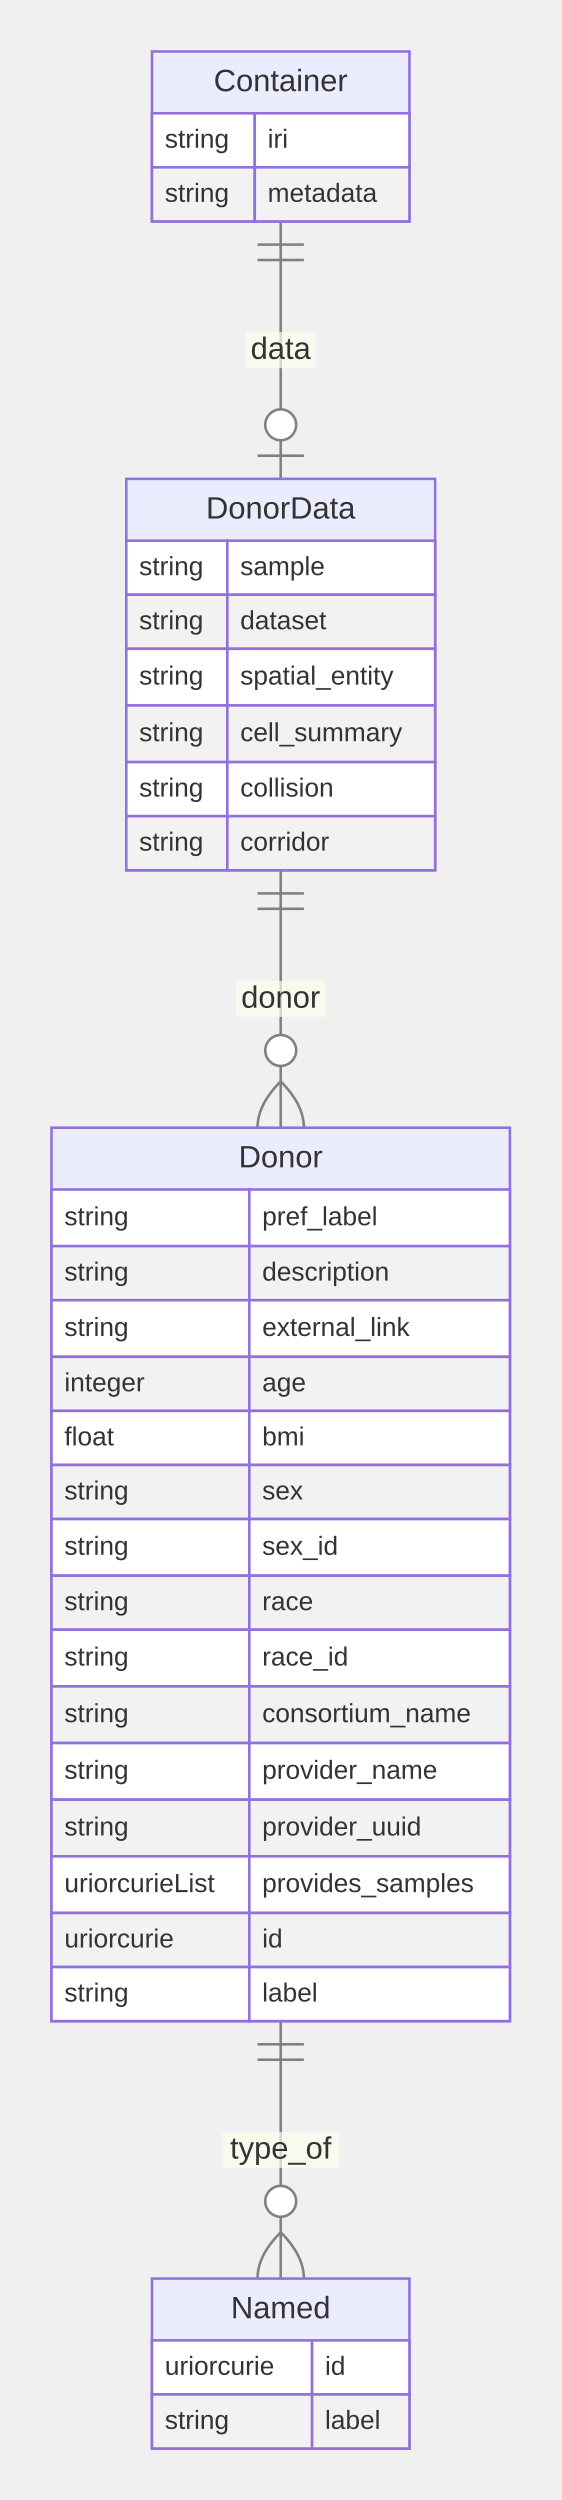
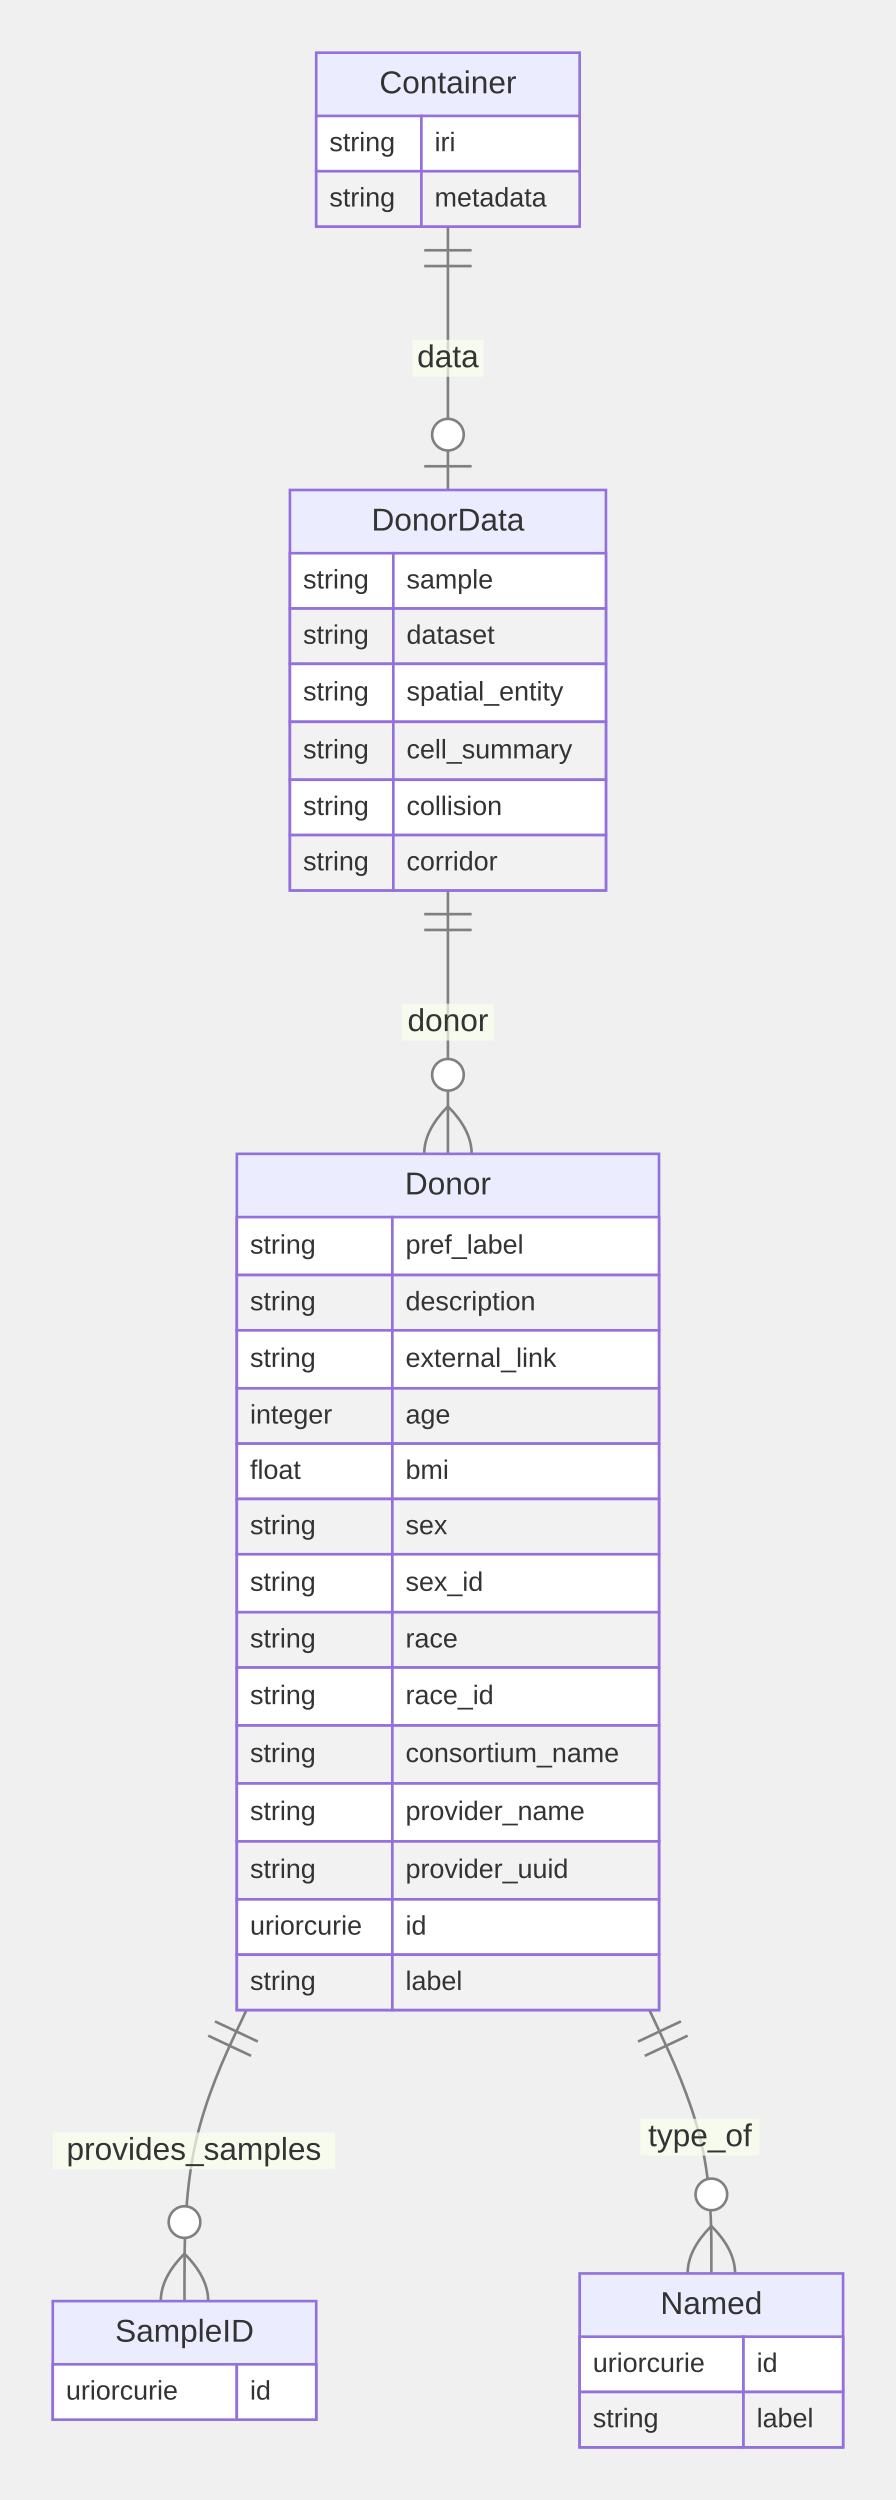
- <svg xmlns="http://www.w3.org/2000/svg" aria-roledescription="er" role="graphics-document document" viewBox="0 0 218.05 971" style="max-width: 218.05px; background-color: white;" width="100%" id="my-svg">
+ <svg xmlns="http://www.w3.org/2000/svg" aria-roledescription="er" role="graphics-document document" viewBox="-0.034 0 340.034 949" style="max-width: 340.034px; background-color: white;" width="100%" id="my-svg">
  <style>#my-svg{font-family:"trebuchet ms",verdana,arial,sans-serif;font-size:16px;fill:#333;}#my-svg .error-icon{fill:#552222;}#my-svg .error-text{fill:#552222;stroke:#552222;}#my-svg .edge-thickness-normal{stroke-width:1px;}#my-svg .edge-thickness-thick{stroke-width:3.5px;}#my-svg .edge-pattern-solid{stroke-dasharray:0;}#my-svg .edge-thickness-invisible{stroke-width:0;fill:none;}#my-svg .edge-pattern-dashed{stroke-dasharray:3;}#my-svg .edge-pattern-dotted{stroke-dasharray:2;}#my-svg .marker{fill:#333333;stroke:#333333;}#my-svg .marker.cross{stroke:#333333;}#my-svg svg{font-family:"trebuchet ms",verdana,arial,sans-serif;font-size:16px;}#my-svg p{margin:0;}#my-svg .entityBox{fill:#ECECFF;stroke:#9370DB;}#my-svg .attributeBoxOdd{fill:#ffffff;stroke:#9370DB;}#my-svg .attributeBoxEven{fill:#f2f2f2;stroke:#9370DB;}#my-svg .relationshipLabelBox{fill:hsl(80, 100%, 96.275%);opacity:0.7;background-color:hsl(80, 100%, 96.275%);}#my-svg .relationshipLabelBox rect{opacity:0.5;}#my-svg .relationshipLine{stroke:#333333;}#my-svg .entityTitleText{text-anchor:middle;font-size:18px;fill:#333;}#my-svg #MD_PARENT_START{fill:#f5f5f5!important;stroke:#333333!important;stroke-width:1;}#my-svg #MD_PARENT_END{fill:#f5f5f5!important;stroke:#333333!important;stroke-width:1;}#my-svg :root{--mermaid-font-family:"trebuchet ms",verdana,arial,sans-serif;}</style>
  <g />
  <defs>
    <marker orient="auto" markerHeight="240" markerWidth="190" refY="7" refX="0" id="MD_PARENT_START">
      <path d="M 18,7 L9,13 L1,7 L9,1 Z" />
    </marker>
  </defs>
  <defs>
    <marker orient="auto" markerHeight="28" markerWidth="20" refY="7" refX="19" id="MD_PARENT_END">
      <path d="M 18,7 L9,13 L1,7 L9,1 Z" />
    </marker>
  </defs>
  <defs>
    <marker orient="auto" markerHeight="18" markerWidth="18" refY="9" refX="0" id="ONLY_ONE_START">
      <path d="M9,0 L9,18 M15,0 L15,18" fill="none" stroke="gray" />
    </marker>
  </defs>
  <defs>
    <marker orient="auto" markerHeight="18" markerWidth="18" refY="9" refX="18" id="ONLY_ONE_END">
      <path d="M3,0 L3,18 M9,0 L9,18" fill="none" stroke="gray" />
    </marker>
  </defs>
  <defs>
    <marker orient="auto" markerHeight="18" markerWidth="30" refY="9" refX="0" id="ZERO_OR_ONE_START">
      <circle r="6" cy="9" cx="21" fill="white" stroke="gray" />
      <path d="M9,0 L9,18" fill="none" stroke="gray" />
    </marker>
  </defs>
  <defs>
    <marker orient="auto" markerHeight="18" markerWidth="30" refY="9" refX="30" id="ZERO_OR_ONE_END">
      <circle r="6" cy="9" cx="9" fill="white" stroke="gray" />
      <path d="M21,0 L21,18" fill="none" stroke="gray" />
    </marker>
  </defs>
  <defs>
    <marker orient="auto" markerHeight="36" markerWidth="45" refY="18" refX="18" id="ONE_OR_MORE_START">
      <path d="M0,18 Q 18,0 36,18 Q 18,36 0,18 M42,9 L42,27" fill="none" stroke="gray" />
    </marker>
  </defs>
  <defs>
    <marker orient="auto" markerHeight="36" markerWidth="45" refY="18" refX="27" id="ONE_OR_MORE_END">
      <path d="M3,9 L3,27 M9,18 Q27,0 45,18 Q27,36 9,18" fill="none" stroke="gray" />
    </marker>
  </defs>
  <defs>
    <marker orient="auto" markerHeight="36" markerWidth="57" refY="18" refX="18" id="ZERO_OR_MORE_START">
      <circle r="6" cy="18" cx="48" fill="white" stroke="gray" />
      <path d="M0,18 Q18,0 36,18 Q18,36 0,18" fill="none" stroke="gray" />
    </marker>
  </defs>
  <defs>
    <marker orient="auto" markerHeight="36" markerWidth="57" refY="18" refX="39" id="ZERO_OR_MORE_END">
      <circle r="6" cy="18" cx="9" fill="white" stroke="gray" />
      <path d="M21,18 Q39,0 57,18 Q39,36 21,18" fill="none" stroke="gray" />
    </marker>
  </defs>
-   <path style="stroke: gray; fill: none;" marker-start="url(#ONLY_ONE_START)" marker-end="url(#ZERO_OR_ONE_END)" d="M109.025,86L109.025,94.333C109.025,102.667,109.025,119.333,109.025,136C109.025,152.667,109.025,169.333,109.025,177.667L109.025,186" class="er relationshipLine" />
-   <path style="stroke: gray; fill: none;" marker-start="url(#ONLY_ONE_START)" marker-end="url(#ZERO_OR_MORE_END)" d="M109.025,338L109.025,346.333C109.025,354.667,109.025,371.333,109.025,388C109.025,404.667,109.025,421.333,109.025,429.667L109.025,438" class="er relationshipLine" />
-   <path style="stroke: gray; fill: none;" marker-start="url(#ONLY_ONE_START)" marker-end="url(#ZERO_OR_MORE_END)" d="M109.025,785L109.025,793.333C109.025,801.667,109.025,818.333,109.025,835C109.025,851.667,109.025,868.333,109.025,876.667L109.025,885" class="er relationshipLine" />
-   <g transform="translate(59.02484,20 )" id="entity-Container-bc34fb32-8a75-5b81-936b-92374bf40296">
+   <path style="stroke: gray; fill: none;" marker-start="url(#ONLY_ONE_START)" marker-end="url(#ZERO_OR_ONE_END)" d="M170,86L170,94.333C170,102.667,170,119.333,170,136C170,152.667,170,169.333,170,177.667L170,186" class="er relationshipLine" />
+   <path style="stroke: gray; fill: none;" marker-start="url(#ONLY_ONE_START)" marker-end="url(#ZERO_OR_MORE_END)" d="M170,338L170,346.333C170,354.667,170,371.333,170,388C170,404.667,170,421.333,170,429.667L170,438" class="er relationshipLine" />
+   <path style="stroke: gray; fill: none;" marker-start="url(#ONLY_ONE_START)" marker-end="url(#ZERO_OR_MORE_END)" d="M93.529,763L89.608,771.333C85.686,779.667,77.843,796.333,73.922,814.75C70,833.167,70,853.333,70,863.417L70,873.5" class="er relationshipLine" />
+   <path style="stroke: gray; fill: none;" marker-start="url(#ONLY_ONE_START)" marker-end="url(#ZERO_OR_MORE_END)" d="M246.471,763L250.392,771.333C254.314,779.667,262.157,796.333,266.078,813C270,829.667,270,846.333,270,854.667L270,863" class="er relationshipLine" />
+   <g transform="translate(120,20 )" id="entity-Container-bc34fb32-8a75-5b81-936b-92374bf40296">
    <rect height="66" width="100" y="0" x="0" class="er entityBox" />
    <text style="dominant-baseline: middle; text-anchor: middle; font-size: 12px;" transform="translate(50,12)" y="0" x="0" id="text-entity-Container-bc34fb32-8a75-5b81-936b-92374bf40296" class="er entityLabel">Container</text>
    <rect height="21" width="39.93" y="24" x="0" class="er attributeBoxOdd" />
    <text style="dominant-baseline: middle; font-size: 10.2px;" transform="translate(5,34.5)" y="0" x="0" id="text-entity-Container-bc34fb32-8a75-5b81-936b-92374bf40296-attr-1-type" class="er entityLabel">string</text>
    <rect height="21" width="60.07" y="24" x="39.93" class="er attributeBoxOdd" />
    <text style="dominant-baseline: middle; font-size: 10.2px;" transform="translate(44.92969,34.5)" y="0" x="0" id="text-entity-Container-bc34fb32-8a75-5b81-936b-92374bf40296-attr-1-name" class="er entityLabel">iri</text>
    <rect height="21" width="39.93" y="45" x="0" class="er attributeBoxEven" />
    <text style="dominant-baseline: middle; font-size: 10.2px;" transform="translate(5,55.5)" y="0" x="0" id="text-entity-Container-bc34fb32-8a75-5b81-936b-92374bf40296-attr-2-type" class="er entityLabel">string</text>
    <rect height="21" width="60.07" y="45" x="39.93" class="er attributeBoxEven" />
    <text style="dominant-baseline: middle; font-size: 10.2px;" transform="translate(44.92969,55.5)" y="0" x="0" id="text-entity-Container-bc34fb32-8a75-5b81-936b-92374bf40296-attr-2-name" class="er entityLabel">metadata</text>
  </g>
-   <g transform="translate(49.04828,186 )" id="entity-DonorData-0d23467d-362f-5298-bedd-39dfe035d40c">
+   <g transform="translate(110.0234,186 )" id="entity-DonorData-0d23467d-362f-5298-bedd-39dfe035d40c">
    <rect height="152" width="119.953" y="0" x="0" class="er entityBox" />
    <text style="dominant-baseline: middle; text-anchor: middle; font-size: 12px;" transform="translate(59.97656,12)" y="0" x="0" id="text-entity-DonorData-0d23467d-362f-5298-bedd-39dfe035d40c" class="er entityLabel">DonorData</text>
    <rect height="21" width="39.25" y="24" x="0" class="er attributeBoxOdd" />
    <text style="dominant-baseline: middle; font-size: 10.2px;" transform="translate(5,34.5)" y="0" x="0" id="text-entity-DonorData-0d23467d-362f-5298-bedd-39dfe035d40c-attr-1-type" class="er entityLabel">string</text>
    <rect height="21" width="80.703" y="24" x="39.25" class="er attributeBoxOdd" />
    <text style="dominant-baseline: middle; font-size: 10.2px;" transform="translate(44.25,34.5)" y="0" x="0" id="text-entity-DonorData-0d23467d-362f-5298-bedd-39dfe035d40c-attr-1-name" class="er entityLabel">sample</text>
    <rect height="21" width="39.25" y="45" x="0" class="er attributeBoxEven" />
    <text style="dominant-baseline: middle; font-size: 10.2px;" transform="translate(5,55.5)" y="0" x="0" id="text-entity-DonorData-0d23467d-362f-5298-bedd-39dfe035d40c-attr-2-type" class="er entityLabel">string</text>
    <rect height="21" width="80.703" y="45" x="39.25" class="er attributeBoxEven" />
    <text style="dominant-baseline: middle; font-size: 10.2px;" transform="translate(44.25,55.5)" y="0" x="0" id="text-entity-DonorData-0d23467d-362f-5298-bedd-39dfe035d40c-attr-2-name" class="er entityLabel">dataset</text>
    <rect height="22" width="39.25" y="66" x="0" class="er attributeBoxOdd" />
    <text style="dominant-baseline: middle; font-size: 10.2px;" transform="translate(5,77)" y="0" x="0" id="text-entity-DonorData-0d23467d-362f-5298-bedd-39dfe035d40c-attr-3-type" class="er entityLabel">string</text>
    <rect height="22" width="80.703" y="66" x="39.25" class="er attributeBoxOdd" />
    <text style="dominant-baseline: middle; font-size: 10.2px;" transform="translate(44.25,77)" y="0" x="0" id="text-entity-DonorData-0d23467d-362f-5298-bedd-39dfe035d40c-attr-3-name" class="er entityLabel">spatial_entity</text>
    <rect height="22" width="39.25" y="88" x="0" class="er attributeBoxEven" />
    <text style="dominant-baseline: middle; font-size: 10.2px;" transform="translate(5,99)" y="0" x="0" id="text-entity-DonorData-0d23467d-362f-5298-bedd-39dfe035d40c-attr-4-type" class="er entityLabel">string</text>
    <rect height="22" width="80.703" y="88" x="39.25" class="er attributeBoxEven" />
    <text style="dominant-baseline: middle; font-size: 10.2px;" transform="translate(44.25,99)" y="0" x="0" id="text-entity-DonorData-0d23467d-362f-5298-bedd-39dfe035d40c-attr-4-name" class="er entityLabel">cell_summary</text>
    <rect height="21" width="39.25" y="110" x="0" class="er attributeBoxOdd" />
    <text style="dominant-baseline: middle; font-size: 10.2px;" transform="translate(5,120.5)" y="0" x="0" id="text-entity-DonorData-0d23467d-362f-5298-bedd-39dfe035d40c-attr-5-type" class="er entityLabel">string</text>
    <rect height="21" width="80.703" y="110" x="39.25" class="er attributeBoxOdd" />
    <text style="dominant-baseline: middle; font-size: 10.2px;" transform="translate(44.25,120.5)" y="0" x="0" id="text-entity-DonorData-0d23467d-362f-5298-bedd-39dfe035d40c-attr-5-name" class="er entityLabel">collision</text>
    <rect height="21" width="39.25" y="131" x="0" class="er attributeBoxEven" />
    <text style="dominant-baseline: middle; font-size: 10.2px;" transform="translate(5,141.5)" y="0" x="0" id="text-entity-DonorData-0d23467d-362f-5298-bedd-39dfe035d40c-attr-6-type" class="er entityLabel">string</text>
    <rect height="21" width="80.703" y="131" x="39.25" class="er attributeBoxEven" />
    <text style="dominant-baseline: middle; font-size: 10.2px;" transform="translate(44.25,141.5)" y="0" x="0" id="text-entity-DonorData-0d23467d-362f-5298-bedd-39dfe035d40c-attr-6-name" class="er entityLabel">corridor</text>
  </g>
-   <g transform="translate(20,438 )" id="entity-Donor-154b7bca-042d-506b-8666-2d01b6e0a138">
-     <rect height="347" width="178.05" y="0" x="0" class="er entityBox" />
-     <text style="dominant-baseline: middle; text-anchor: middle; font-size: 12px;" transform="translate(89.02484,12)" y="0" x="0" id="text-entity-Donor-154b7bca-042d-506b-8666-2d01b6e0a138" class="er entityLabel">Donor</text>
-     <rect height="22" width="76.831" y="24" x="0" class="er attributeBoxOdd" />
+   <g transform="translate(89.875,438 )" id="entity-Donor-154b7bca-042d-506b-8666-2d01b6e0a138">
+     <rect height="325" width="160.25" y="0" x="0" class="er entityBox" />
+     <text style="dominant-baseline: middle; text-anchor: middle; font-size: 12px;" transform="translate(80.125,12)" y="0" x="0" id="text-entity-Donor-154b7bca-042d-506b-8666-2d01b6e0a138" class="er entityLabel">Donor</text>
+     <rect height="22" width="59.031" y="24" x="0" class="er attributeBoxOdd" />
    <text style="dominant-baseline: middle; font-size: 10.2px;" transform="translate(5,35)" y="0" x="0" id="text-entity-Donor-154b7bca-042d-506b-8666-2d01b6e0a138-attr-1-type" class="er entityLabel">string</text>
-     <rect height="22" width="101.219" y="24" x="76.831" class="er attributeBoxOdd" />
-     <text style="dominant-baseline: middle; font-size: 10.2px;" transform="translate(81.83093,35)" y="0" x="0" id="text-entity-Donor-154b7bca-042d-506b-8666-2d01b6e0a138-attr-1-name" class="er entityLabel">pref_label</text>
-     <rect height="21" width="76.831" y="46" x="0" class="er attributeBoxEven" />
+     <rect height="22" width="101.219" y="24" x="59.031" class="er attributeBoxOdd" />
+     <text style="dominant-baseline: middle; font-size: 10.2px;" transform="translate(64.03125,35)" y="0" x="0" id="text-entity-Donor-154b7bca-042d-506b-8666-2d01b6e0a138-attr-1-name" class="er entityLabel">pref_label</text>
+     <rect height="21" width="59.031" y="46" x="0" class="er attributeBoxEven" />
    <text style="dominant-baseline: middle; font-size: 10.2px;" transform="translate(5,56.5)" y="0" x="0" id="text-entity-Donor-154b7bca-042d-506b-8666-2d01b6e0a138-attr-2-type" class="er entityLabel">string</text>
-     <rect height="21" width="101.219" y="46" x="76.831" class="er attributeBoxEven" />
-     <text style="dominant-baseline: middle; font-size: 10.2px;" transform="translate(81.83093,56.5)" y="0" x="0" id="text-entity-Donor-154b7bca-042d-506b-8666-2d01b6e0a138-attr-2-name" class="er entityLabel">description</text>
-     <rect height="22" width="76.831" y="67" x="0" class="er attributeBoxOdd" />
+     <rect height="21" width="101.219" y="46" x="59.031" class="er attributeBoxEven" />
+     <text style="dominant-baseline: middle; font-size: 10.2px;" transform="translate(64.03125,56.5)" y="0" x="0" id="text-entity-Donor-154b7bca-042d-506b-8666-2d01b6e0a138-attr-2-name" class="er entityLabel">description</text>
+     <rect height="22" width="59.031" y="67" x="0" class="er attributeBoxOdd" />
    <text style="dominant-baseline: middle; font-size: 10.2px;" transform="translate(5,78)" y="0" x="0" id="text-entity-Donor-154b7bca-042d-506b-8666-2d01b6e0a138-attr-3-type" class="er entityLabel">string</text>
-     <rect height="22" width="101.219" y="67" x="76.831" class="er attributeBoxOdd" />
-     <text style="dominant-baseline: middle; font-size: 10.2px;" transform="translate(81.83093,78)" y="0" x="0" id="text-entity-Donor-154b7bca-042d-506b-8666-2d01b6e0a138-attr-3-name" class="er entityLabel">external_link</text>
-     <rect height="21" width="76.831" y="89" x="0" class="er attributeBoxEven" />
+     <rect height="22" width="101.219" y="67" x="59.031" class="er attributeBoxOdd" />
+     <text style="dominant-baseline: middle; font-size: 10.2px;" transform="translate(64.03125,78)" y="0" x="0" id="text-entity-Donor-154b7bca-042d-506b-8666-2d01b6e0a138-attr-3-name" class="er entityLabel">external_link</text>
+     <rect height="21" width="59.031" y="89" x="0" class="er attributeBoxEven" />
    <text style="dominant-baseline: middle; font-size: 10.2px;" transform="translate(5,99.5)" y="0" x="0" id="text-entity-Donor-154b7bca-042d-506b-8666-2d01b6e0a138-attr-4-type" class="er entityLabel">integer</text>
-     <rect height="21" width="101.219" y="89" x="76.831" class="er attributeBoxEven" />
-     <text style="dominant-baseline: middle; font-size: 10.2px;" transform="translate(81.83093,99.5)" y="0" x="0" id="text-entity-Donor-154b7bca-042d-506b-8666-2d01b6e0a138-attr-4-name" class="er entityLabel">age</text>
-     <rect height="21" width="76.831" y="110" x="0" class="er attributeBoxOdd" />
+     <rect height="21" width="101.219" y="89" x="59.031" class="er attributeBoxEven" />
+     <text style="dominant-baseline: middle; font-size: 10.2px;" transform="translate(64.03125,99.5)" y="0" x="0" id="text-entity-Donor-154b7bca-042d-506b-8666-2d01b6e0a138-attr-4-name" class="er entityLabel">age</text>
+     <rect height="21" width="59.031" y="110" x="0" class="er attributeBoxOdd" />
    <text style="dominant-baseline: middle; font-size: 10.2px;" transform="translate(5,120.5)" y="0" x="0" id="text-entity-Donor-154b7bca-042d-506b-8666-2d01b6e0a138-attr-5-type" class="er entityLabel">float</text>
-     <rect height="21" width="101.219" y="110" x="76.831" class="er attributeBoxOdd" />
-     <text style="dominant-baseline: middle; font-size: 10.2px;" transform="translate(81.83093,120.5)" y="0" x="0" id="text-entity-Donor-154b7bca-042d-506b-8666-2d01b6e0a138-attr-5-name" class="er entityLabel">bmi</text>
-     <rect height="21" width="76.831" y="131" x="0" class="er attributeBoxEven" />
+     <rect height="21" width="101.219" y="110" x="59.031" class="er attributeBoxOdd" />
+     <text style="dominant-baseline: middle; font-size: 10.2px;" transform="translate(64.03125,120.5)" y="0" x="0" id="text-entity-Donor-154b7bca-042d-506b-8666-2d01b6e0a138-attr-5-name" class="er entityLabel">bmi</text>
+     <rect height="21" width="59.031" y="131" x="0" class="er attributeBoxEven" />
    <text style="dominant-baseline: middle; font-size: 10.2px;" transform="translate(5,141.5)" y="0" x="0" id="text-entity-Donor-154b7bca-042d-506b-8666-2d01b6e0a138-attr-6-type" class="er entityLabel">string</text>
-     <rect height="21" width="101.219" y="131" x="76.831" class="er attributeBoxEven" />
-     <text style="dominant-baseline: middle; font-size: 10.2px;" transform="translate(81.83093,141.5)" y="0" x="0" id="text-entity-Donor-154b7bca-042d-506b-8666-2d01b6e0a138-attr-6-name" class="er entityLabel">sex</text>
-     <rect height="22" width="76.831" y="152" x="0" class="er attributeBoxOdd" />
+     <rect height="21" width="101.219" y="131" x="59.031" class="er attributeBoxEven" />
+     <text style="dominant-baseline: middle; font-size: 10.2px;" transform="translate(64.03125,141.5)" y="0" x="0" id="text-entity-Donor-154b7bca-042d-506b-8666-2d01b6e0a138-attr-6-name" class="er entityLabel">sex</text>
+     <rect height="22" width="59.031" y="152" x="0" class="er attributeBoxOdd" />
    <text style="dominant-baseline: middle; font-size: 10.2px;" transform="translate(5,163)" y="0" x="0" id="text-entity-Donor-154b7bca-042d-506b-8666-2d01b6e0a138-attr-7-type" class="er entityLabel">string</text>
-     <rect height="22" width="101.219" y="152" x="76.831" class="er attributeBoxOdd" />
-     <text style="dominant-baseline: middle; font-size: 10.2px;" transform="translate(81.83093,163)" y="0" x="0" id="text-entity-Donor-154b7bca-042d-506b-8666-2d01b6e0a138-attr-7-name" class="er entityLabel">sex_id</text>
-     <rect height="21" width="76.831" y="174" x="0" class="er attributeBoxEven" />
+     <rect height="22" width="101.219" y="152" x="59.031" class="er attributeBoxOdd" />
+     <text style="dominant-baseline: middle; font-size: 10.2px;" transform="translate(64.03125,163)" y="0" x="0" id="text-entity-Donor-154b7bca-042d-506b-8666-2d01b6e0a138-attr-7-name" class="er entityLabel">sex_id</text>
+     <rect height="21" width="59.031" y="174" x="0" class="er attributeBoxEven" />
    <text style="dominant-baseline: middle; font-size: 10.2px;" transform="translate(5,184.5)" y="0" x="0" id="text-entity-Donor-154b7bca-042d-506b-8666-2d01b6e0a138-attr-8-type" class="er entityLabel">string</text>
-     <rect height="21" width="101.219" y="174" x="76.831" class="er attributeBoxEven" />
-     <text style="dominant-baseline: middle; font-size: 10.2px;" transform="translate(81.83093,184.5)" y="0" x="0" id="text-entity-Donor-154b7bca-042d-506b-8666-2d01b6e0a138-attr-8-name" class="er entityLabel">race</text>
-     <rect height="22" width="76.831" y="195" x="0" class="er attributeBoxOdd" />
+     <rect height="21" width="101.219" y="174" x="59.031" class="er attributeBoxEven" />
+     <text style="dominant-baseline: middle; font-size: 10.2px;" transform="translate(64.03125,184.5)" y="0" x="0" id="text-entity-Donor-154b7bca-042d-506b-8666-2d01b6e0a138-attr-8-name" class="er entityLabel">race</text>
+     <rect height="22" width="59.031" y="195" x="0" class="er attributeBoxOdd" />
    <text style="dominant-baseline: middle; font-size: 10.2px;" transform="translate(5,206)" y="0" x="0" id="text-entity-Donor-154b7bca-042d-506b-8666-2d01b6e0a138-attr-9-type" class="er entityLabel">string</text>
-     <rect height="22" width="101.219" y="195" x="76.831" class="er attributeBoxOdd" />
-     <text style="dominant-baseline: middle; font-size: 10.2px;" transform="translate(81.83093,206)" y="0" x="0" id="text-entity-Donor-154b7bca-042d-506b-8666-2d01b6e0a138-attr-9-name" class="er entityLabel">race_id</text>
-     <rect height="22" width="76.831" y="217" x="0" class="er attributeBoxEven" />
+     <rect height="22" width="101.219" y="195" x="59.031" class="er attributeBoxOdd" />
+     <text style="dominant-baseline: middle; font-size: 10.2px;" transform="translate(64.03125,206)" y="0" x="0" id="text-entity-Donor-154b7bca-042d-506b-8666-2d01b6e0a138-attr-9-name" class="er entityLabel">race_id</text>
+     <rect height="22" width="59.031" y="217" x="0" class="er attributeBoxEven" />
    <text style="dominant-baseline: middle; font-size: 10.2px;" transform="translate(5,228)" y="0" x="0" id="text-entity-Donor-154b7bca-042d-506b-8666-2d01b6e0a138-attr-10-type" class="er entityLabel">string</text>
-     <rect height="22" width="101.219" y="217" x="76.831" class="er attributeBoxEven" />
-     <text style="dominant-baseline: middle; font-size: 10.2px;" transform="translate(81.83093,228)" y="0" x="0" id="text-entity-Donor-154b7bca-042d-506b-8666-2d01b6e0a138-attr-10-name" class="er entityLabel">consortium_name</text>
-     <rect height="22" width="76.831" y="239" x="0" class="er attributeBoxOdd" />
+     <rect height="22" width="101.219" y="217" x="59.031" class="er attributeBoxEven" />
+     <text style="dominant-baseline: middle; font-size: 10.2px;" transform="translate(64.03125,228)" y="0" x="0" id="text-entity-Donor-154b7bca-042d-506b-8666-2d01b6e0a138-attr-10-name" class="er entityLabel">consortium_name</text>
+     <rect height="22" width="59.031" y="239" x="0" class="er attributeBoxOdd" />
    <text style="dominant-baseline: middle; font-size: 10.2px;" transform="translate(5,250)" y="0" x="0" id="text-entity-Donor-154b7bca-042d-506b-8666-2d01b6e0a138-attr-11-type" class="er entityLabel">string</text>
-     <rect height="22" width="101.219" y="239" x="76.831" class="er attributeBoxOdd" />
-     <text style="dominant-baseline: middle; font-size: 10.2px;" transform="translate(81.83093,250)" y="0" x="0" id="text-entity-Donor-154b7bca-042d-506b-8666-2d01b6e0a138-attr-11-name" class="er entityLabel">provider_name</text>
-     <rect height="22" width="76.831" y="261" x="0" class="er attributeBoxEven" />
+     <rect height="22" width="101.219" y="239" x="59.031" class="er attributeBoxOdd" />
+     <text style="dominant-baseline: middle; font-size: 10.2px;" transform="translate(64.03125,250)" y="0" x="0" id="text-entity-Donor-154b7bca-042d-506b-8666-2d01b6e0a138-attr-11-name" class="er entityLabel">provider_name</text>
+     <rect height="22" width="59.031" y="261" x="0" class="er attributeBoxEven" />
    <text style="dominant-baseline: middle; font-size: 10.2px;" transform="translate(5,272)" y="0" x="0" id="text-entity-Donor-154b7bca-042d-506b-8666-2d01b6e0a138-attr-12-type" class="er entityLabel">string</text>
-     <rect height="22" width="101.219" y="261" x="76.831" class="er attributeBoxEven" />
-     <text style="dominant-baseline: middle; font-size: 10.2px;" transform="translate(81.83093,272)" y="0" x="0" id="text-entity-Donor-154b7bca-042d-506b-8666-2d01b6e0a138-attr-12-name" class="er entityLabel">provider_uuid</text>
-     <rect height="22" width="76.831" y="283" x="0" class="er attributeBoxOdd" />
-     <text style="dominant-baseline: middle; font-size: 10.2px;" transform="translate(5,294)" y="0" x="0" id="text-entity-Donor-154b7bca-042d-506b-8666-2d01b6e0a138-attr-13-type" class="er entityLabel">uriorcurieList</text>
-     <rect height="22" width="101.219" y="283" x="76.831" class="er attributeBoxOdd" />
-     <text style="dominant-baseline: middle; font-size: 10.2px;" transform="translate(81.83093,294)" y="0" x="0" id="text-entity-Donor-154b7bca-042d-506b-8666-2d01b6e0a138-attr-13-name" class="er entityLabel">provides_samples</text>
-     <rect height="21" width="76.831" y="305" x="0" class="er attributeBoxEven" />
-     <text style="dominant-baseline: middle; font-size: 10.2px;" transform="translate(5,315.5)" y="0" x="0" id="text-entity-Donor-154b7bca-042d-506b-8666-2d01b6e0a138-attr-14-type" class="er entityLabel">uriorcurie</text>
-     <rect height="21" width="101.219" y="305" x="76.831" class="er attributeBoxEven" />
-     <text style="dominant-baseline: middle; font-size: 10.2px;" transform="translate(81.83093,315.5)" y="0" x="0" id="text-entity-Donor-154b7bca-042d-506b-8666-2d01b6e0a138-attr-14-name" class="er entityLabel">id</text>
-     <rect height="21" width="76.831" y="326" x="0" class="er attributeBoxOdd" />
-     <text style="dominant-baseline: middle; font-size: 10.2px;" transform="translate(5,336.5)" y="0" x="0" id="text-entity-Donor-154b7bca-042d-506b-8666-2d01b6e0a138-attr-15-type" class="er entityLabel">string</text>
-     <rect height="21" width="101.219" y="326" x="76.831" class="er attributeBoxOdd" />
-     <text style="dominant-baseline: middle; font-size: 10.2px;" transform="translate(81.83093,336.5)" y="0" x="0" id="text-entity-Donor-154b7bca-042d-506b-8666-2d01b6e0a138-attr-15-name" class="er entityLabel">label</text>
+     <rect height="22" width="101.219" y="261" x="59.031" class="er attributeBoxEven" />
+     <text style="dominant-baseline: middle; font-size: 10.2px;" transform="translate(64.03125,272)" y="0" x="0" id="text-entity-Donor-154b7bca-042d-506b-8666-2d01b6e0a138-attr-12-name" class="er entityLabel">provider_uuid</text>
+     <rect height="21" width="59.031" y="283" x="0" class="er attributeBoxOdd" />
+     <text style="dominant-baseline: middle; font-size: 10.2px;" transform="translate(5,293.5)" y="0" x="0" id="text-entity-Donor-154b7bca-042d-506b-8666-2d01b6e0a138-attr-13-type" class="er entityLabel">uriorcurie</text>
+     <rect height="21" width="101.219" y="283" x="59.031" class="er attributeBoxOdd" />
+     <text style="dominant-baseline: middle; font-size: 10.2px;" transform="translate(64.03125,293.5)" y="0" x="0" id="text-entity-Donor-154b7bca-042d-506b-8666-2d01b6e0a138-attr-13-name" class="er entityLabel">id</text>
+     <rect height="21" width="59.031" y="304" x="0" class="er attributeBoxEven" />
+     <text style="dominant-baseline: middle; font-size: 10.2px;" transform="translate(5,314.5)" y="0" x="0" id="text-entity-Donor-154b7bca-042d-506b-8666-2d01b6e0a138-attr-14-type" class="er entityLabel">string</text>
+     <rect height="21" width="101.219" y="304" x="59.031" class="er attributeBoxEven" />
+     <text style="dominant-baseline: middle; font-size: 10.2px;" transform="translate(64.03125,314.5)" y="0" x="0" id="text-entity-Donor-154b7bca-042d-506b-8666-2d01b6e0a138-attr-14-name" class="er entityLabel">label</text>
  </g>
-   <g transform="translate(59.02484,885 )" id="entity-Named-527792da-945b-57c2-aece-6a504f46f916">
+   <g transform="translate(220,863 )" id="entity-Named-527792da-945b-57c2-aece-6a504f46f916">
    <rect height="66" width="100" y="0" x="0" class="er entityBox" />
    <text style="dominant-baseline: middle; text-anchor: middle; font-size: 12px;" transform="translate(50,12)" y="0" x="0" id="text-entity-Named-527792da-945b-57c2-aece-6a504f46f916" class="er entityLabel">Named</text>
    <rect height="21" width="62.195" y="24" x="0" class="er attributeBoxOdd" />
    <text style="dominant-baseline: middle; font-size: 10.2px;" transform="translate(5,34.5)" y="0" x="0" id="text-entity-Named-527792da-945b-57c2-aece-6a504f46f916-attr-1-type" class="er entityLabel">uriorcurie</text>
    <rect height="21" width="37.805" y="24" x="62.195" class="er attributeBoxOdd" />
    <text style="dominant-baseline: middle; font-size: 10.2px;" transform="translate(67.19531,34.5)" y="0" x="0" id="text-entity-Named-527792da-945b-57c2-aece-6a504f46f916-attr-1-name" class="er entityLabel">id</text>
    <rect height="21" width="62.195" y="45" x="0" class="er attributeBoxEven" />
    <text style="dominant-baseline: middle; font-size: 10.2px;" transform="translate(5,55.5)" y="0" x="0" id="text-entity-Named-527792da-945b-57c2-aece-6a504f46f916-attr-2-type" class="er entityLabel">string</text>
    <rect height="21" width="37.805" y="45" x="62.195" class="er attributeBoxEven" />
    <text style="dominant-baseline: middle; font-size: 10.2px;" transform="translate(67.19531,55.5)" y="0" x="0" id="text-entity-Named-527792da-945b-57c2-aece-6a504f46f916-attr-2-name" class="er entityLabel">label</text>
  </g>
-   <rect height="14" width="27.031" y="129" x="95.509" class="er relationshipLabelBox" />
-   <text style="text-anchor: middle; dominant-baseline: middle; font-size: 12px;" y="136" x="109.025" id="rel1" class="er relationshipLabel">data</text>
-   <rect height="14" width="34.906" y="381" x="91.572" class="er relationshipLabelBox" />
-   <text style="text-anchor: middle; dominant-baseline: middle; font-size: 12px;" y="388" x="109.025" id="rel2" class="er relationshipLabel">donor</text>
-   <rect height="14" width="45.148" y="828" x="86.451" class="er relationshipLabelBox" />
-   <text style="text-anchor: middle; dominant-baseline: middle; font-size: 12px;" y="835" x="109.025" id="rel3" class="er relationshipLabel">type_of</text>
+   <g transform="translate(20,873.5 )" id="entity-SampleID-50c7c35e-0077-5825-964f-d5c3e2e2654a">
+     <rect height="45" width="100" y="0" x="0" class="er entityBox" />
+     <text style="dominant-baseline: middle; text-anchor: middle; font-size: 12px;" transform="translate(50,12)" y="0" x="0" id="text-entity-SampleID-50c7c35e-0077-5825-964f-d5c3e2e2654a" class="er entityLabel">SampleID</text>
+     <rect height="21" width="69.859" y="24" x="0" class="er attributeBoxOdd" />
+     <text style="dominant-baseline: middle; font-size: 10.2px;" transform="translate(5,34.5)" y="0" x="0" id="text-entity-SampleID-50c7c35e-0077-5825-964f-d5c3e2e2654a-attr-1-type" class="er entityLabel">uriorcurie</text>
+     <rect height="21" width="30.141" y="24" x="69.859" class="er attributeBoxOdd" />
+     <text style="dominant-baseline: middle; font-size: 10.2px;" transform="translate(74.85938,34.5)" y="0" x="0" id="text-entity-SampleID-50c7c35e-0077-5825-964f-d5c3e2e2654a-attr-1-name" class="er entityLabel">id</text>
+   </g>
+   <rect height="14" width="27.031" y="129" x="156.484" class="er relationshipLabelBox" />
+   <text style="text-anchor: middle; dominant-baseline: middle; font-size: 12px;" y="136" x="170" id="rel1" class="er relationshipLabel">data</text>
+   <rect height="14" width="34.906" y="381" x="152.547" class="er relationshipLabelBox" />
+   <text style="text-anchor: middle; dominant-baseline: middle; font-size: 12px;" y="388" x="170" id="rel2" class="er relationshipLabel">donor</text>
+   <rect height="14" width="107.203" y="809.473" x="19.966" class="er relationshipLabelBox" />
+   <text style="text-anchor: middle; dominant-baseline: middle; font-size: 12px;" y="816.473" x="73.567" id="rel3" class="er relationshipLabel">provides_samples</text>
+   <rect height="14" width="45.148" y="804.284" x="243.086" class="er relationshipLabelBox" />
+   <text style="text-anchor: middle; dominant-baseline: middle; font-size: 12px;" y="811.284" x="265.66" id="rel4" class="er relationshipLabel">type_of</text>
</svg>
